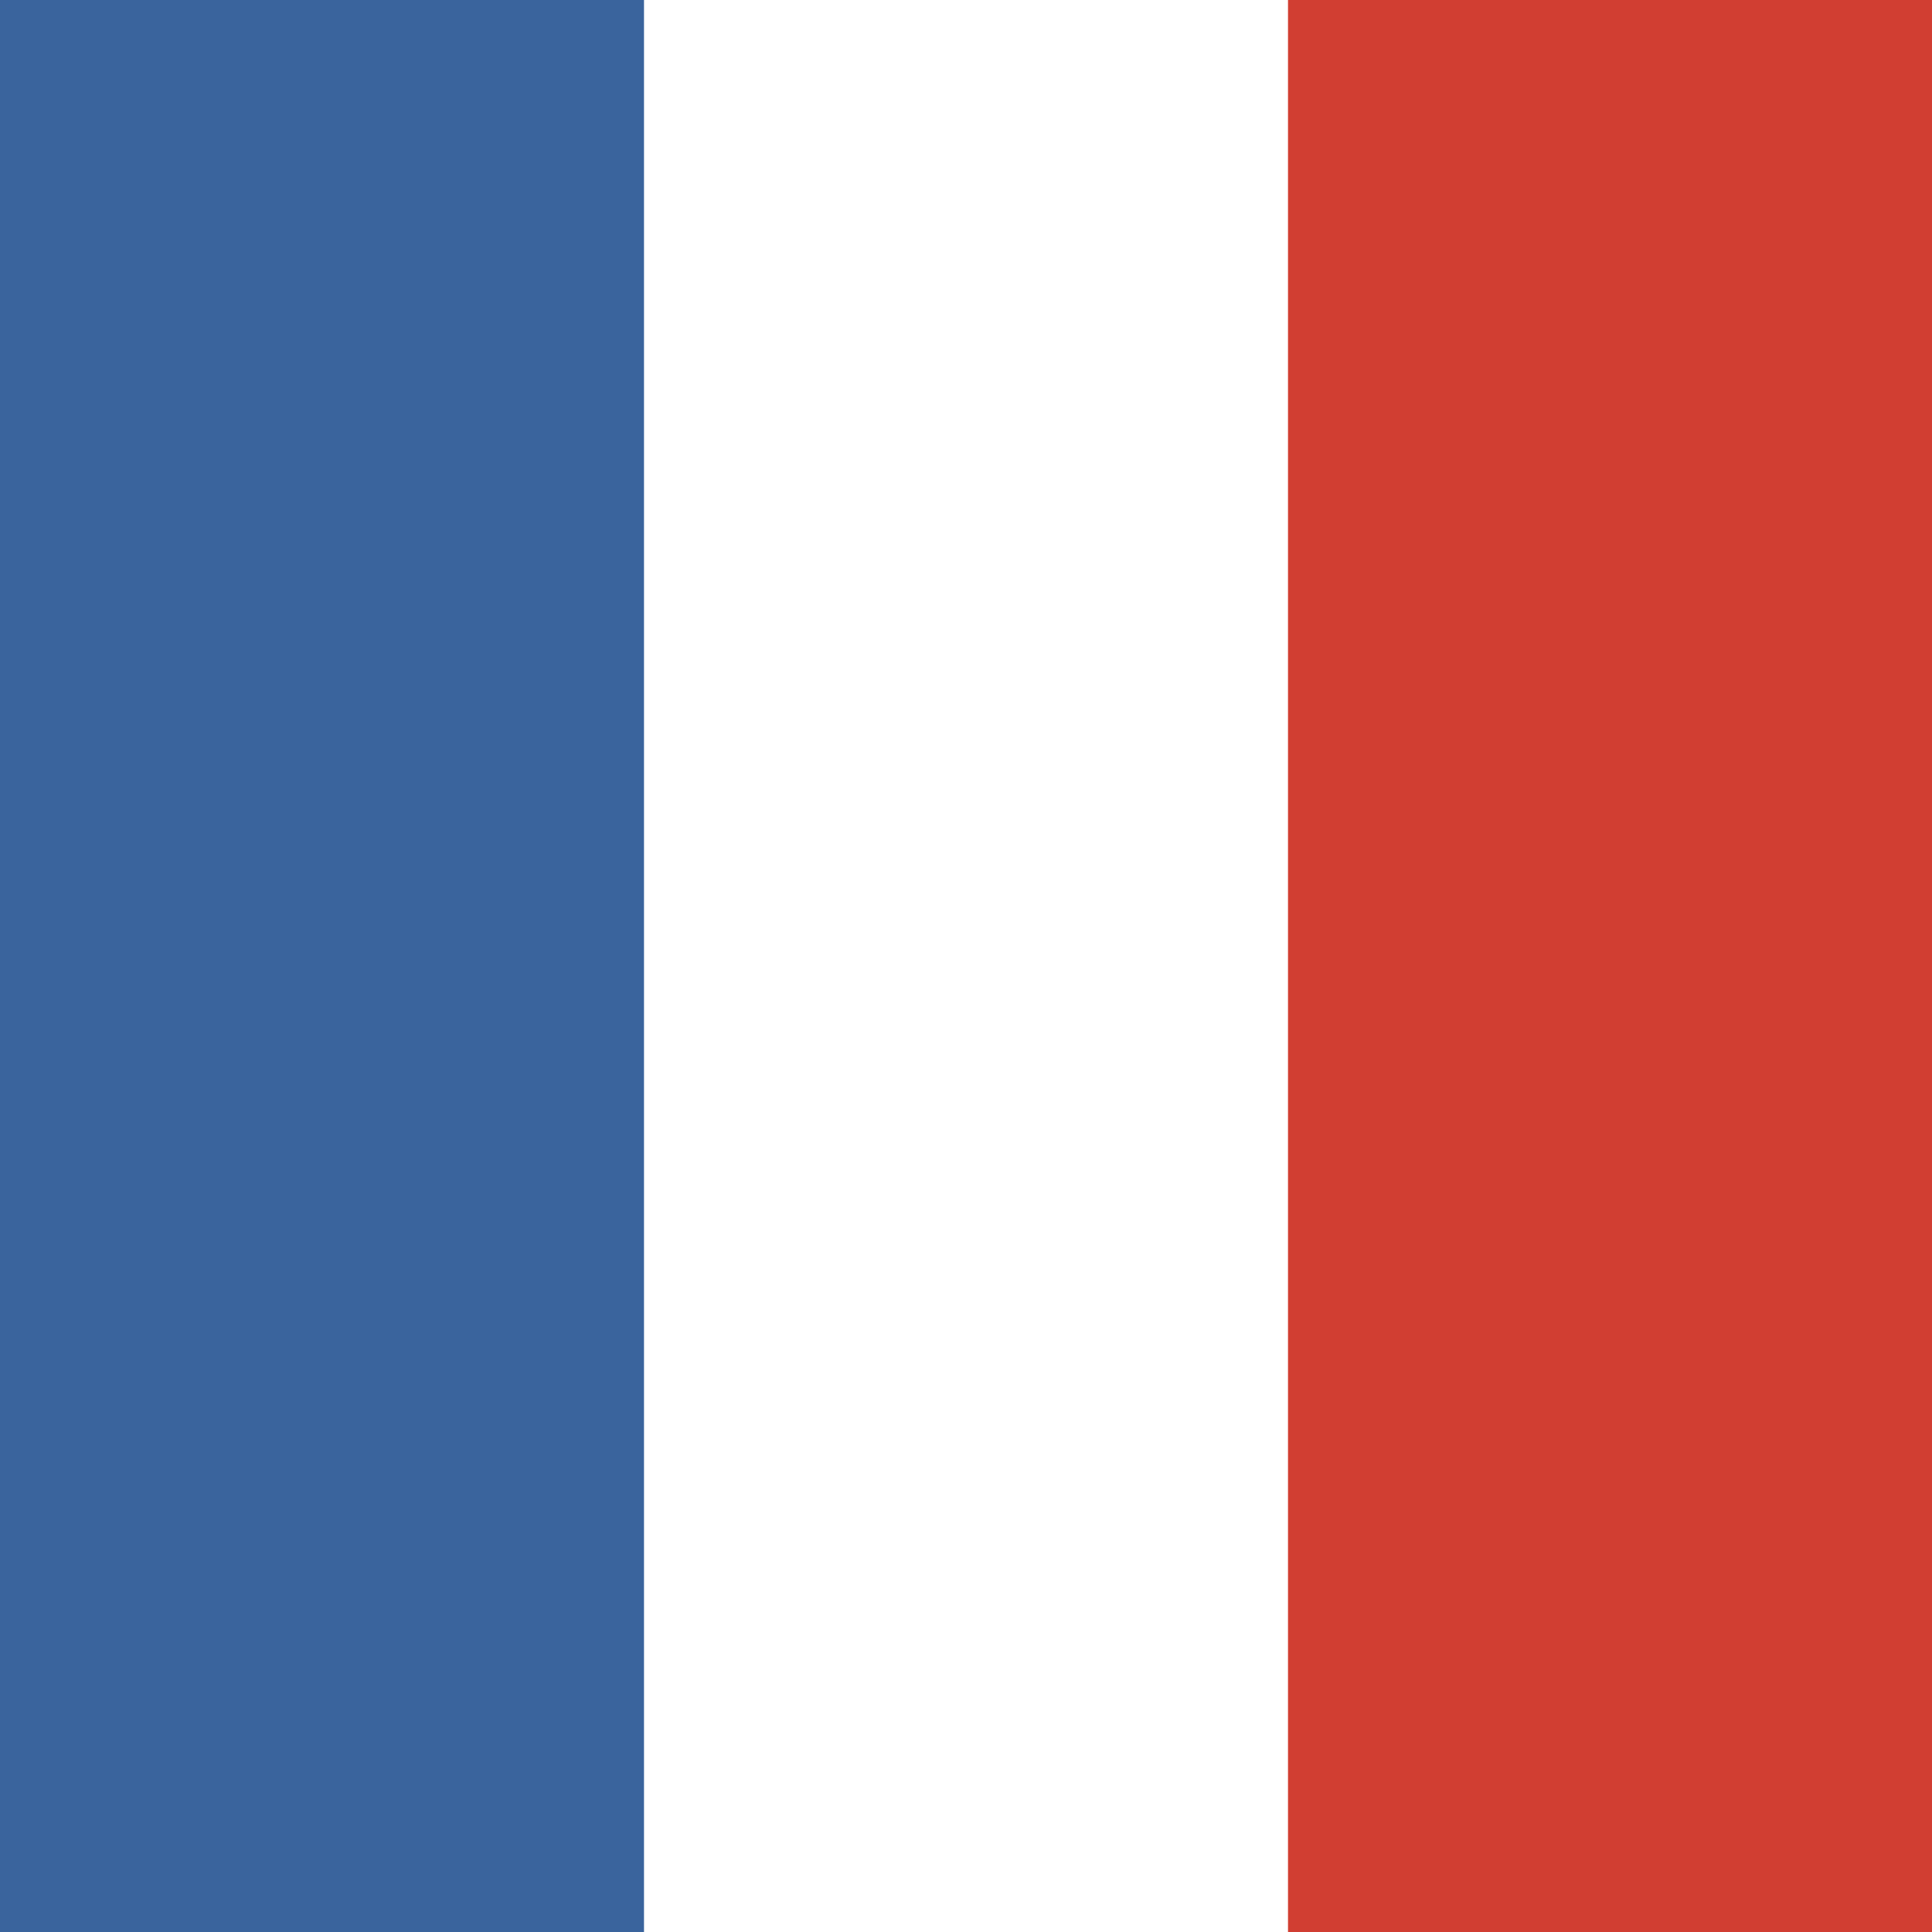
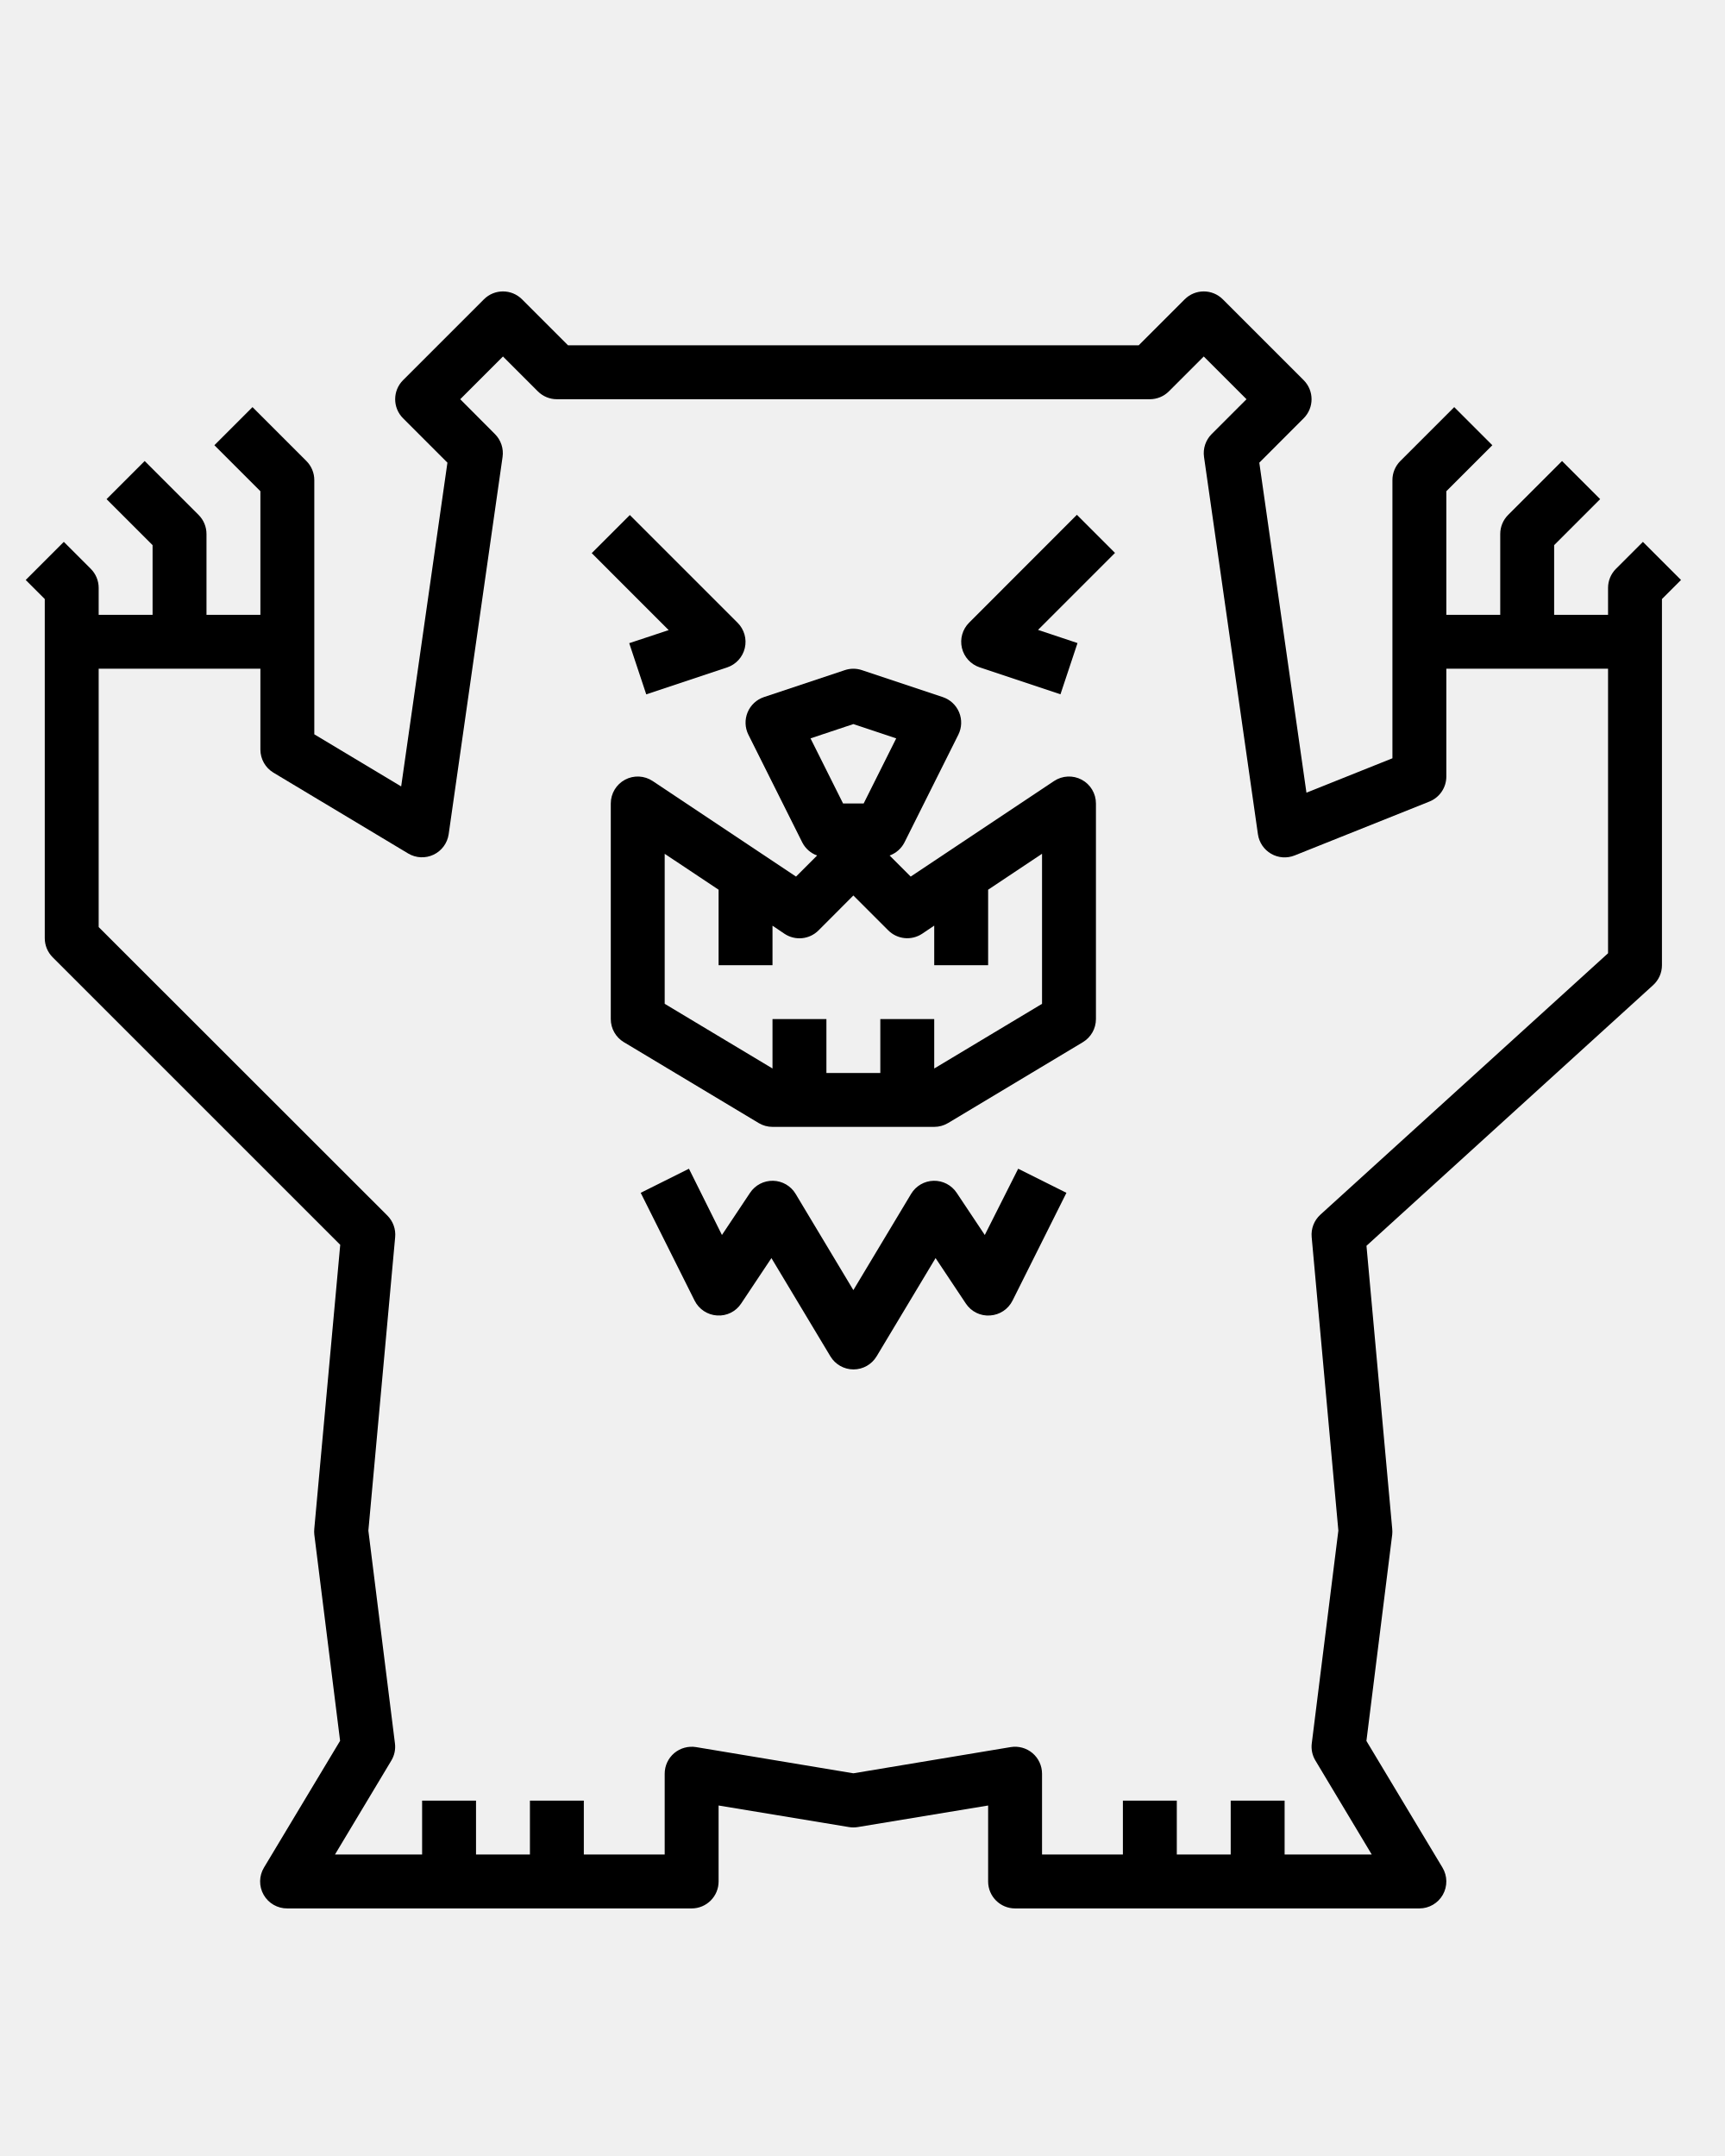
- <svg xmlns="http://www.w3.org/2000/svg" viewBox="0 0 600 600">
-   <path d="M0 0h600v600H0z" fill="#d13e32" />
-   <path d="M0 0h400v600H0z" fill="#fff" />
-   <path d="M0 0h200v600H0z" fill="#3a649d" />
+ <svg xmlns="http://www.w3.org/2000/svg" viewBox="0 0 64 80" x="0px" y="0px" version="1.1" id="svg22">
+   <defs id="defs26" />
+   <g id="g16" transform="translate(-0.3389831,8.813559)">
+     <g data-name="29-BEAR" id="g14">
+       <path d="m 40.472,20.118 a 1,1 0 0 0 -1.027,0.05 l -5.318,3.545 -0.782,-0.782 a 1,1 0 0 0 0.55,-0.484 l 2,-4 a 1,1 0 0 0 -0.579,-1.395 l -3,-1 a 0.991,0.991 0 0 0 -0.632,0 l -3,1 a 1,1 0 0 0 -0.579,1.395 l 2,4 a 1,1 0 0 0 0.55,0.484 l -0.782,0.782 -5.318,-3.545 A 1,1 0 0 0 23,21 v 8 a 1,1 0 0 0 0.485,0.857 l 5,3 A 1,1 0 0 0 29,33 h 6 a 1,1 0 0 0 0.515,-0.143 l 5,-3 A 1,1 0 0 0 41,29 V 21 A 1,1 0 0 0 40.472,20.118 Z M 32,18.054 33.59,18.584 32.382,21 H 31.618 L 30.41,18.584 Z m 7,10.38 -4,2.4 V 29 h -2 v 2 h -2 v -2 h -2 v 1.834 l -4,-2.4 V 22.868 L 27,24.2 V 27 h 2 v -1.465 l 0.445,0.3 A 1,1 0 0 0 30.707,25.71 L 32,24.414 l 1.293,1.293 a 1,1 0 0 0 1.262,0.125 L 35,25.532 V 27 h 2 v -2.8 l 2,-1.334 z" id="path4" />
+       <path d="m 23.684,15.052 0.632,1.9 3,-1 a 1,1 0 0 0 0.391,-1.655 l -4,-4 -1.414,1.414 2.855,2.856 z" id="path6" />
+       <path d="m 36.293,14.293 a 1,1 0 0 0 0.391,1.655 l 3,1 0.632,-1.9 -1.464,-0.489 2.855,-2.856 -1.414,-1.414 z" id="path8" />
+       <path d="m 61.293,11.293 -1,1 A 1,1 0 0 0 60,13 v 1 h -2 v -2.586 l 1.707,-1.707 -1.414,-1.414 -2,2 A 1,1 0 0 0 56,11 v 3 H 54 V 9.414 l 1.707,-1.707 -1.414,-1.414 -2,2 A 1,1 0 0 0 52,9 V 19.323 L 48.81,20.6 47.061,8.354 48.707,6.707 a 1,1 0 0 0 0,-1.414 l -3,-3 a 1,1 0 0 0 -1.414,0 L 42.586,4 H 21.414 L 19.707,2.293 a 1,1 0 0 0 -1.414,0 l -3,3 a 1,1 0 0 0 0,1.414 L 16.939,8.354 15.223,20.367 12,18.434 V 9 A 1,1 0 0 0 11.707,8.293 l -2,-2 L 8.293,7.707 10,9.414 V 14 H 8 V 11 A 1,1 0 0 0 7.707,10.293 l -2,-2 L 4.293,9.707 6,11.414 V 14 H 4 V 13 A 1,1 0 0 0 3.707,12.293 l -1,-1 L 1.293,12.707 2,13.414 V 26 a 1,1 0 0 0 0.293,0.707 L 12.962,37.376 12,47.909 a 1.031,1.031 0 0 0 0,0.215 l 0.957,7.657 -2.822,4.7 A 1,1 0 0 0 11,62 h 15 a 1,1 0 0 0 1,-1 v -2.819 l 4.836,0.8 a 1,1 0 0 0 0.328,0 L 37,58.181 V 61 a 1,1 0 0 0 1,1 h 15 a 1,1 0 0 0 0.857,-1.515 l -2.822,-4.7 0.957,-7.657 a 1.031,1.031 0 0 0 0,-0.215 L 51.037,37.413 61.673,27.74 A 1,1 0 0 0 62,27 V 13.414 l 0.707,-0.707 z M 60,26.558 l -10.673,9.7 a 1,1 0 0 0 -0.323,0.831 l 0.99,10.892 -0.986,7.893 a 0.989,0.989 0 0 0 0.135,0.639 L 51.233,60 H 48 v -2 h -2 v 2 h -2 v -2 h -2 v 2 H 39 V 57 A 1,1 0 0 0 37.836,56.014 L 32,56.986 26.164,56.014 A 1.012,1.012 0 0 0 25.354,56.237 1,1 0 0 0 25,57 v 3 h -3 v -2 h -2 v 2 h -2 v -2 h -2 v 2 h -3.233 l 2.09,-3.485 a 0.989,0.989 0 0 0 0.135,-0.639 L 14.006,47.983 15,37.091 a 1,1 0 0 0 -0.289,-0.8 L 4,25.586 V 16 h 6 v 3 a 1,1 0 0 0 0.485,0.857 l 5,3 a 1,1 0 0 0 1.5,-0.715 l 2,-14 A 1,1 0 0 0 18.702,7.293 L 17.414,6 19,4.414 20.293,5.707 A 1,1 0 0 0 21,6 H 43 A 1,1 0 0 0 43.707,5.707 L 45,4.414 46.586,6 45.293,7.293 A 1,1 0 0 0 45.01,8.142 l 2,14 a 1,1 0 0 0 1.361,0.787 l 5,-2 A 1,1 0 0 0 54,20 v -4 h 6 z" id="path10" />
+       <path d="m 36.876,37.012 -1.044,-1.567 a 1,1 0 0 0 -1.689,0.04 L 32,39.057 29.857,35.485 a 1,1 0 0 0 -1.689,-0.04 l -1.044,1.567 -1.224,-2.459 -1.79,0.894 2,4 a 1,1 0 0 0 0.833,0.551 0.987,0.987 0 0 0 0.894,-0.443 l 1.123,-1.686 2.188,3.646 a 1,1 0 0 0 1.714,0 l 2.188,-3.646 1.123,1.686 a 0.989,0.989 0 0 0 0.9,0.443 1,1 0 0 0 0.832,-0.551 l 2,-4 -1.79,-0.894 z" id="path12" />
+     </g>
+   </g>
</svg>
